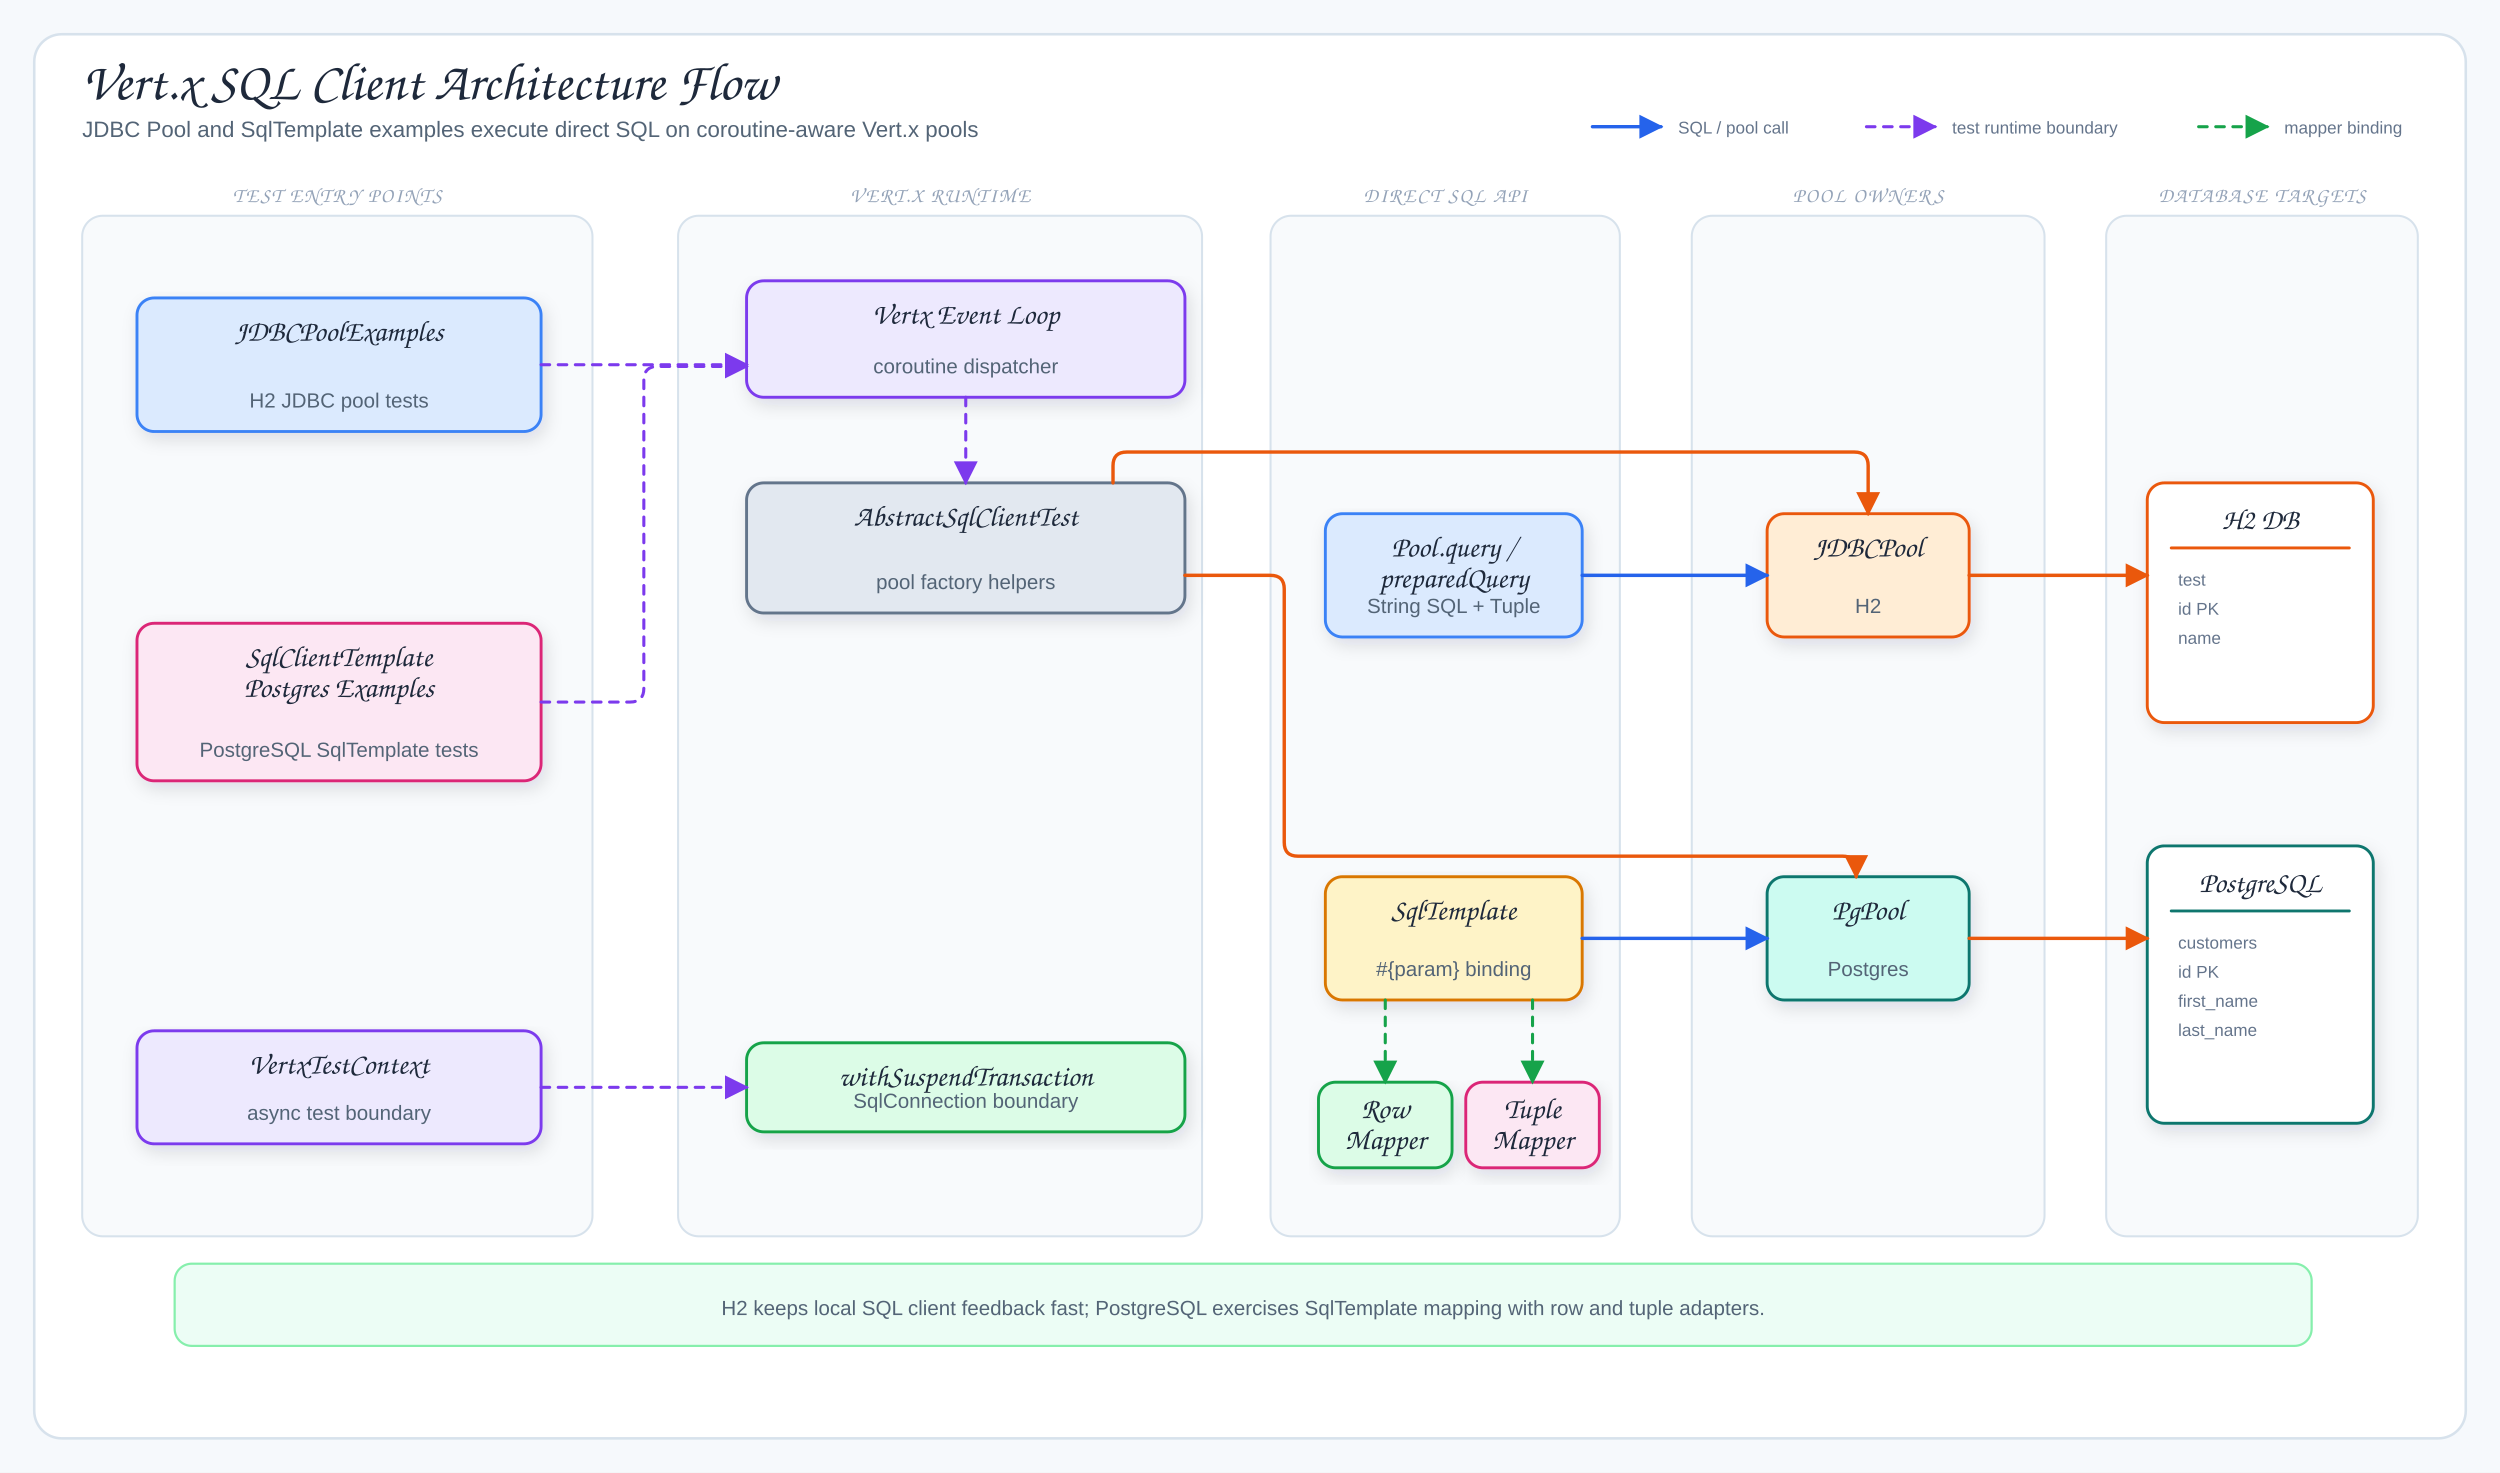
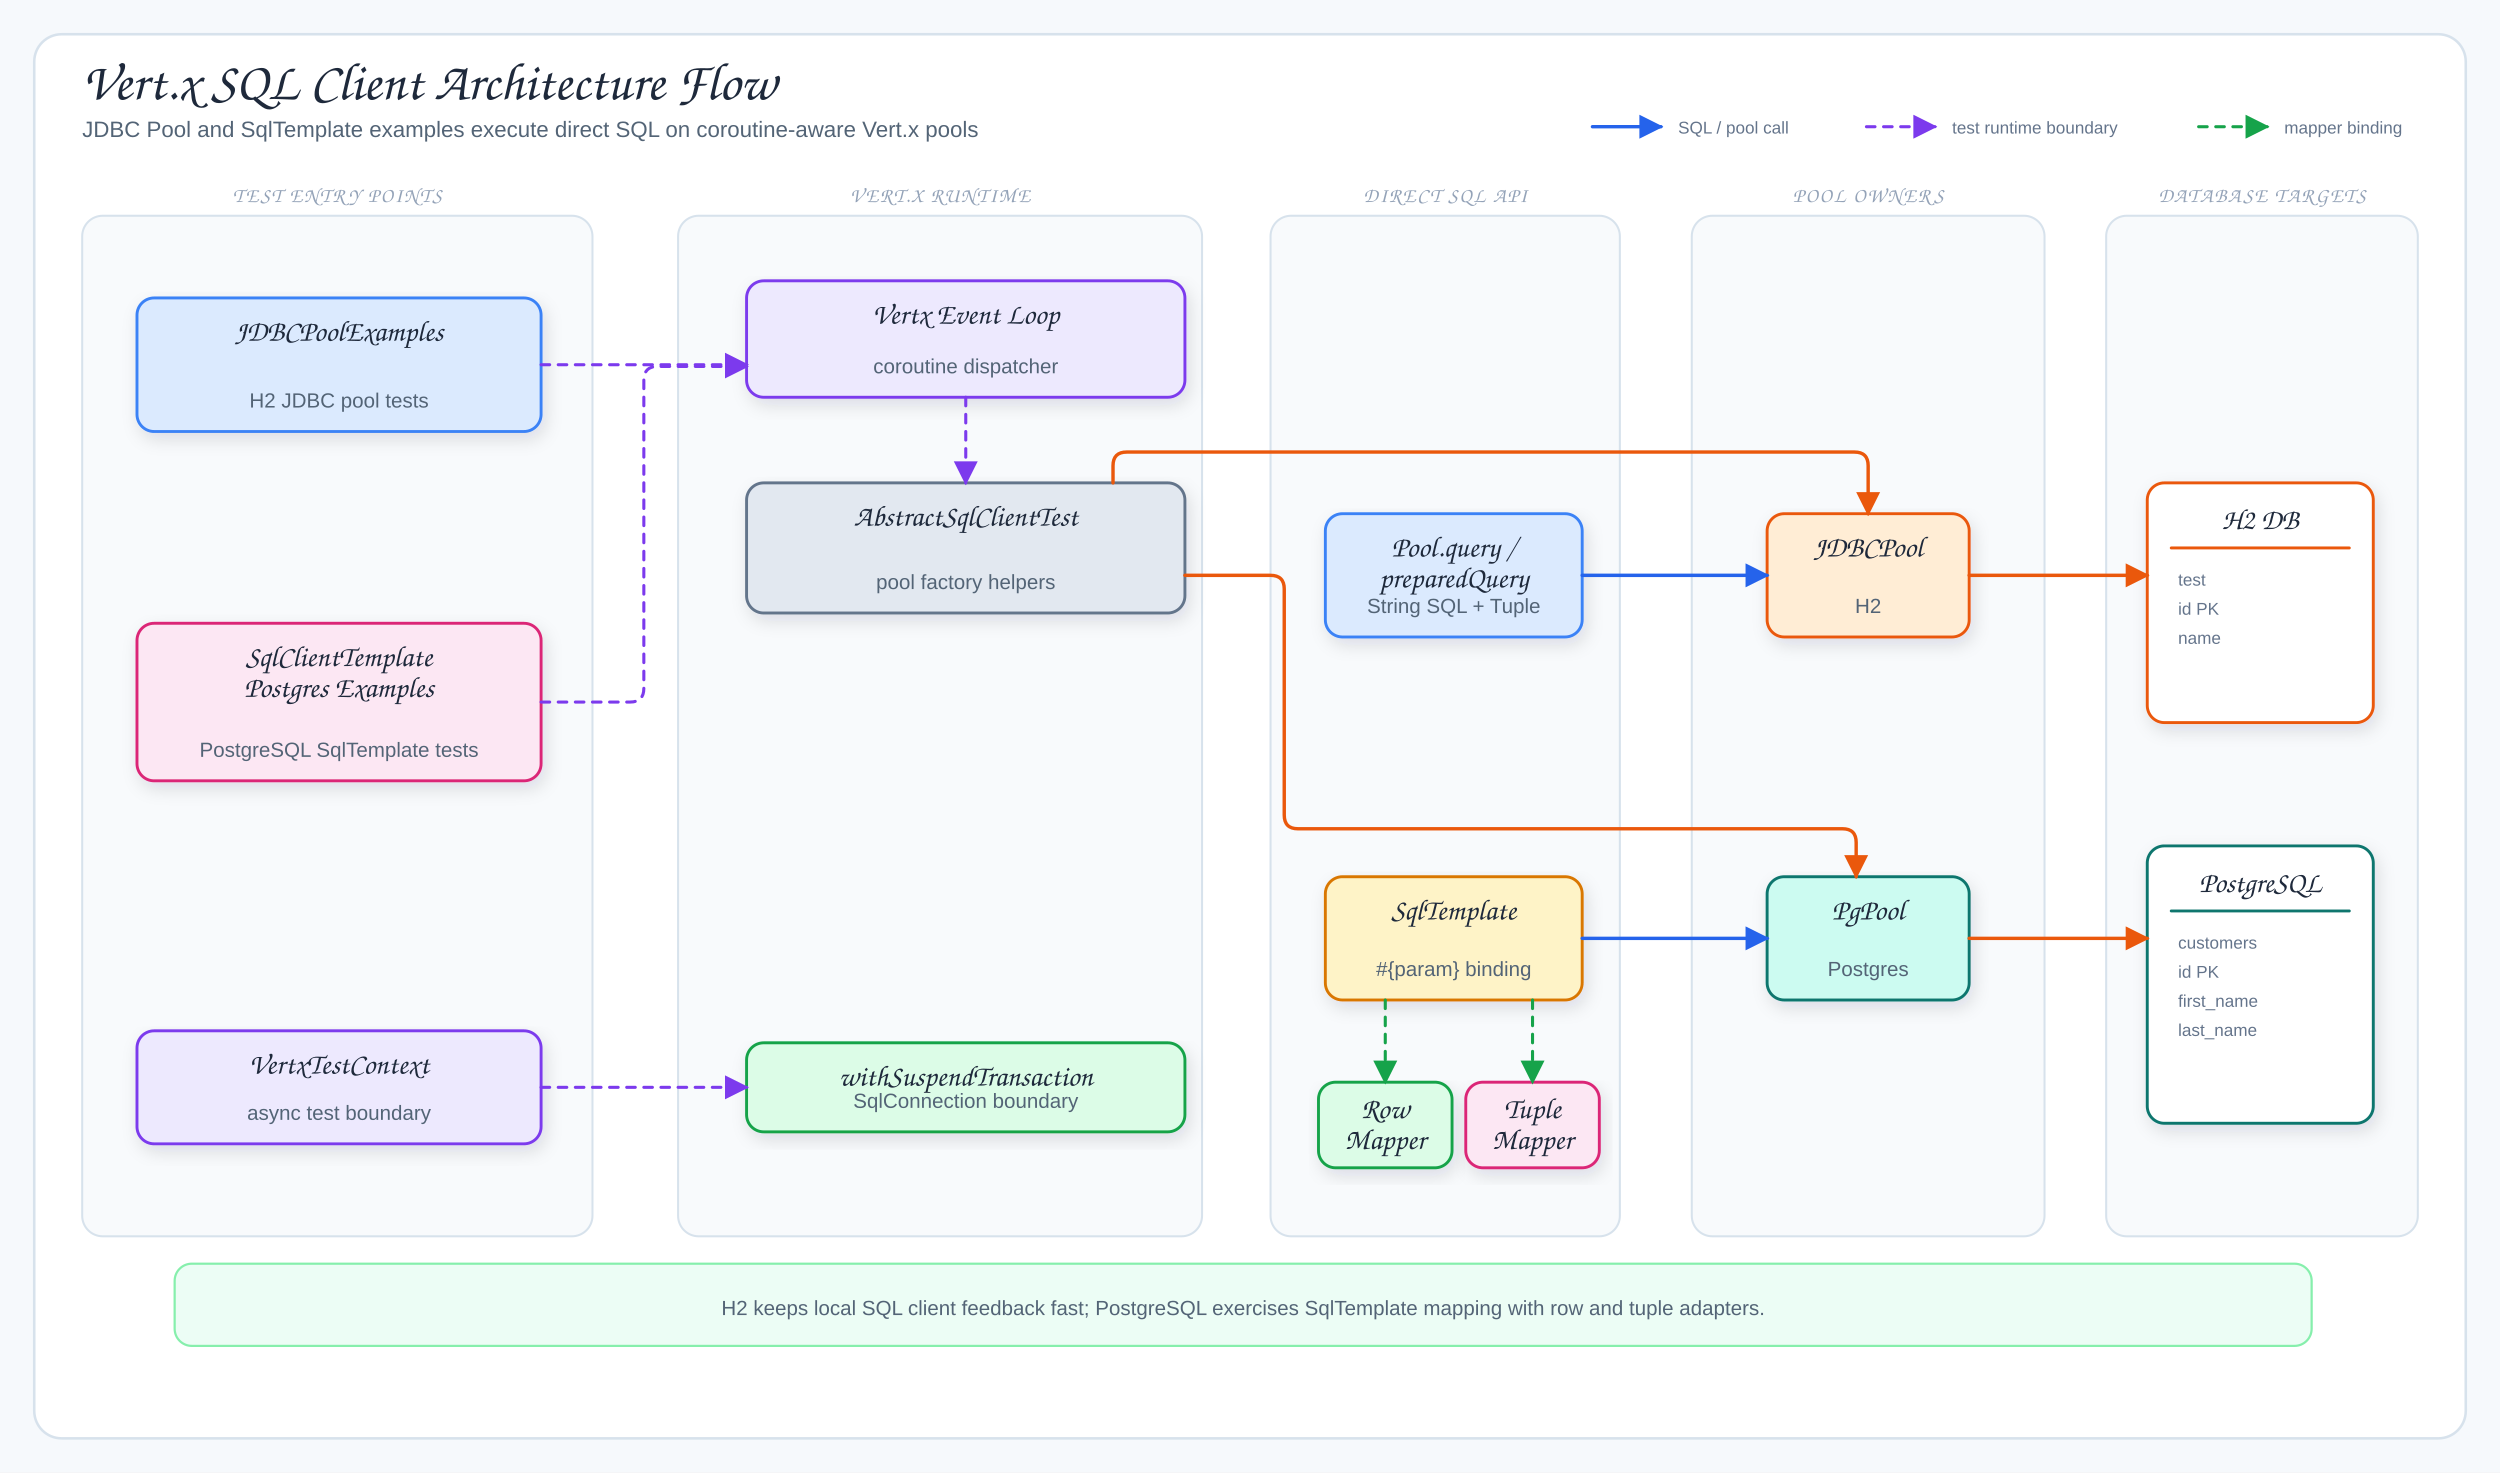
<svg xmlns="http://www.w3.org/2000/svg" viewBox="0 0 1460 860" width="1460" height="860" role="img" aria-label="Vert.x SQL Client Architecture Flow">
  <defs>
    <filter id="shadow" x="-10%" y="-10%" width="120%" height="130%">
      <feDropShadow dx="2" dy="4" stdDeviation="5" flood-color="#1f2937" flood-opacity="0.12" />
    </filter>
    <marker id="arrow" markerUnits="userSpaceOnUse" markerWidth="14" markerHeight="14" viewBox="0 0 10 10" refX="9" refY="5" orient="auto">
      <path stroke-dasharray="none" style="stroke-dasharray:none!important" d="M 0 0 L 10 5 L 0 10 Z" fill="#64748b" stroke="#64748b" stroke-width="0" />
    </marker>
    <marker id="arrowBlue" markerUnits="userSpaceOnUse" markerWidth="14" markerHeight="14" viewBox="0 0 10 10" refX="9" refY="5" orient="auto">
      <path stroke-dasharray="none" style="stroke-dasharray:none!important" d="M 0 0 L 10 5 L 0 10 Z" fill="#2563eb" stroke="#2563eb" stroke-width="0" />
    </marker>
    <marker id="arrowGreen" markerUnits="userSpaceOnUse" markerWidth="14" markerHeight="14" viewBox="0 0 10 10" refX="9" refY="5" orient="auto">
      <path stroke-dasharray="none" style="stroke-dasharray:none!important" d="M 0 0 L 10 5 L 0 10 Z" fill="#16a34a" stroke="#16a34a" stroke-width="0" />
    </marker>
    <marker id="arrowOrange" markerUnits="userSpaceOnUse" markerWidth="14" markerHeight="14" viewBox="0 0 10 10" refX="9" refY="5" orient="auto">
      <path stroke-dasharray="none" style="stroke-dasharray:none!important" d="M 0 0 L 10 5 L 0 10 Z" fill="#ea580c" stroke="#ea580c" stroke-width="0" />
    </marker>
    <marker id="arrowPurple" markerUnits="userSpaceOnUse" markerWidth="14" markerHeight="14" viewBox="0 0 10 10" refX="9" refY="5" orient="auto">
      <path stroke-dasharray="none" style="stroke-dasharray:none!important" d="M 0 0 L 10 5 L 0 10 Z" fill="#7c3aed" stroke="#7c3aed" stroke-width="0" />
    </marker>
    <marker id="arrowTeal" markerUnits="userSpaceOnUse" markerWidth="14" markerHeight="14" viewBox="0 0 10 10" refX="9" refY="5" orient="auto">
      <path stroke-dasharray="none" style="stroke-dasharray:none!important" d="M 0 0 L 10 5 L 0 10 Z" fill="#0f766e" stroke="#0f766e" stroke-width="0" />
    </marker>
    <style>
.canvas{fill:#f6f9fc}.frame{fill:#fff;stroke:#d7e2ec;stroke-width:1.5}
.title{font-family:"Architects Daughter","Comic Sans MS",cursive;font-size:31px;fill:#1e293b}
.subtitle,.detail{font-family:"Comic Mono","Comic Sans MS","Comic Sans","Comic Neue",Arial,sans-serif;fill:#536476}
.subtitle{font-size:13px}.detail{font-size:12px}.tiny{font-family:"Comic Mono","Comic Sans MS","Comic Sans","Comic Neue",Arial,sans-serif;font-size:10px;fill:#64748b}
.label{font-family:"Architects Daughter","Comic Sans MS",cursive;font-size:17px;fill:#1e293b}
.panelTitle{font-family:"Architects Daughter","Comic Sans MS",cursive;font-size:12px;letter-spacing:.08em;fill:#94a3b8}
.card{stroke-width:1.7;filter:url(#shadow)}.panel{fill:#f8fafc;stroke:#d7e2ec;stroke-width:1.2}
.arrow{fill:none;stroke:#64748b;stroke-width:2;stroke-linecap:round;stroke-linejoin:round;marker-end:url(#arrow)}
.queryUse{fill:none;stroke:#2563eb;stroke-width:2;stroke-linecap:round;stroke-linejoin:round;marker-end:url(#arrowBlue)}
.mapUse{fill:none;stroke:#16a34a;stroke-width:1.8;stroke-dasharray:5 5;stroke-linecap:round;stroke-linejoin:round;marker-end:url(#arrowGreen)}
.runtimeUse{fill:none;stroke:#7c3aed;stroke-width:1.8;stroke-dasharray:5 5;stroke-linecap:round;stroke-linejoin:round;marker-end:url(#arrowPurple)}
.dbUse{fill:none;stroke:#ea580c;stroke-width:2;stroke-linecap:round;stroke-linejoin:round;marker-end:url(#arrowOrange)}
.fkArrow{fill:none;stroke:#0f766e;stroke-width:2;stroke-linecap:round;stroke-linejoin:round;marker-end:url(#arrowTeal)}
.assoc{fill:none;stroke:#0f766e;stroke-width:1.9;stroke-linecap:round;stroke-linejoin:round}
.inherit{fill:none;stroke:#475569;stroke-width:2.1;stroke-linecap:round;stroke-linejoin:round}
.inheritHead{fill:#fff;stroke:#475569;stroke-width:1.4;stroke-dasharray:none;style:stroke-dasharray:none!important;stroke-linejoin:round}
</style>
  </defs>
  <rect width="1460" height="860" class="canvas" />
  <rect x="20" y="20" width="1420" height="820" rx="16" class="frame" />
  <text x="48" y="58" class="title">Vert.x SQL Client Architecture Flow</text>
  <text x="48" y="80" class="subtitle">JDBC Pool and SqlTemplate examples execute direct SQL on coroutine-aware Vert.x pools</text>
  <path d="M930,74 L970,74" class="queryUse" />
  <text x="980" y="78" class="tiny">SQL / pool call</text>
  <path d="M1090,74 L1130,74" class="runtimeUse" />
  <text x="1140" y="78" class="tiny">test runtime boundary</text>
  <path d="M1284,74 L1324,74" class="mapUse" />
  <text x="1334" y="78" class="tiny">mapper binding</text>
  <rect x="48" y="126" width="298" height="596" rx="12" class="panel" />
  <text x="197" y="118" class="panelTitle" text-anchor="middle">TEST ENTRY POINTS</text>
  <rect x="80" y="174" width="236" height="78" rx="10" fill="#dbeafe" stroke="#3b82f6" class="card" />
  <text x="198" y="199" class="label" text-anchor="middle">JDBCPoolExamples</text>
  <text x="198" y="238" class="detail" text-anchor="middle">H2 JDBC pool tests</text>
  <rect x="80" y="364" width="236" height="92" rx="10" fill="#fce7f3" stroke="#db2777" class="card" />
  <text x="198" y="389" class="label" text-anchor="middle">SqlClientTemplate</text>
  <text x="198" y="407" class="label" text-anchor="middle">Postgres Examples</text>
  <text x="198" y="442" class="detail" text-anchor="middle">PostgreSQL SqlTemplate tests</text>
  <rect x="80" y="602" width="236" height="66" rx="10" fill="#ede9fe" stroke="#7c3aed" class="card" />
  <text x="198" y="627" class="label" text-anchor="middle">VertxTestContext</text>
  <text x="198" y="654" class="detail" text-anchor="middle">async test boundary</text>
  <rect x="396" y="126" width="306" height="596" rx="12" class="panel" />
  <text x="549" y="118" class="panelTitle" text-anchor="middle">VERT.X RUNTIME</text>
  <rect x="436" y="164" width="256" height="68" rx="10" fill="#ede9fe" stroke="#7c3aed" class="card" />
  <text x="564" y="189" class="label" text-anchor="middle">Vertx Event Loop</text>
  <text x="564" y="218" class="detail" text-anchor="middle">coroutine dispatcher</text>
  <rect x="436" y="282" width="256" height="76" rx="10" fill="#e2e8f0" stroke="#64748b" class="card" />
  <text x="564" y="307" class="label" text-anchor="middle">AbstractSqlClientTest</text>
  <text x="564" y="344" class="detail" text-anchor="middle">pool factory helpers</text>
  <rect x="436" y="609" width="256" height="52" rx="10" fill="#dcfce7" stroke="#16a34a" class="card" />
  <text x="564" y="634" class="label" text-anchor="middle">withSuspendTransaction</text>
  <text x="564" y="647" class="detail" text-anchor="middle">SqlConnection boundary</text>
  <rect x="742" y="126" width="204" height="596" rx="12" class="panel" />
  <text x="844" y="118" class="panelTitle" text-anchor="middle">DIRECT SQL API</text>
  <rect x="774" y="300" width="150" height="72" rx="10" fill="#dbeafe" stroke="#3b82f6" class="card" />
  <text x="849" y="325" class="label" text-anchor="middle">Pool.query /</text>
  <text x="849" y="343" class="label" text-anchor="middle">preparedQuery</text>
  <text x="849" y="358" class="detail" text-anchor="middle">String SQL + Tuple</text>
  <rect x="774" y="512" width="150" height="72" rx="10" fill="#fef3c7" stroke="#d97706" class="card" />
  <text x="849" y="537" class="label" text-anchor="middle">SqlTemplate</text>
  <text x="849" y="570" class="detail" text-anchor="middle">#{param} binding</text>
  <rect x="770" y="632" width="78" height="50" rx="10" fill="#dcfce7" stroke="#16a34a" class="card" />
  <text x="809" y="653" class="label" text-anchor="middle">Row</text>
  <text x="809" y="671" class="label" text-anchor="middle">Mapper</text>
  <rect x="856" y="632" width="78" height="50" rx="10" fill="#fce7f3" stroke="#db2777" class="card" />
  <text x="895" y="653" class="label" text-anchor="middle">Tuple</text>
  <text x="895" y="671" class="label" text-anchor="middle">Mapper</text>
  <rect x="988" y="126" width="206" height="596" rx="12" class="panel" />
  <text x="1091" y="118" class="panelTitle" text-anchor="middle">POOL OWNERS</text>
  <rect x="1032" y="300" width="118" height="72" rx="10" fill="#ffedd5" stroke="#ea580c" class="card" />
  <text x="1091" y="325" class="label" text-anchor="middle">JDBCPool</text>
  <text x="1091" y="358" class="detail" text-anchor="middle">H2</text>
  <rect x="1032" y="512" width="118" height="72" rx="10" fill="#ccfbf1" stroke="#0f766e" class="card" />
  <text x="1091" y="537" class="label" text-anchor="middle">PgPool</text>
  <text x="1091" y="570" class="detail" text-anchor="middle">Postgres</text>
  <rect x="1230" y="126" width="182" height="596" rx="12" class="panel" />
  <text x="1321" y="118" class="panelTitle" text-anchor="middle">DATABASE TARGETS</text>
  <rect x="1254" y="282" width="132" height="140" rx="10" fill="#fff" stroke="#ea580c" stroke-width="1.7" class="card" />
  <line x1="1268" y1="320" x2="1372" y2="320" stroke="#ea580c" stroke-width="1.7" stroke-linecap="round" />
  <text x="1320" y="309" class="label" text-anchor="middle">H2 DB</text>
  <text x="1272" y="342" class="tiny">test</text>
  <text x="1272" y="359" class="tiny">id PK</text>
  <text x="1272" y="376" class="tiny">name</text>
  <rect x="1254" y="494" width="132" height="162" rx="10" fill="#fff" stroke="#0f766e" stroke-width="1.7" class="card" />
  <line x1="1268" y1="532" x2="1372" y2="532" stroke="#0f766e" stroke-width="1.7" stroke-linecap="round" />
  <text x="1320" y="521" class="label" text-anchor="middle">PostgreSQL</text>
  <text x="1272" y="554" class="tiny">customers</text>
  <text x="1272" y="571" class="tiny">id PK</text>
  <text x="1272" y="588" class="tiny">first_name</text>
  <text x="1272" y="605" class="tiny">last_name</text>
  <path d="M316,213 L436,213" class="runtimeUse edge" />
  <path d="M316,410 L368,410 Q376,410 376,402 L376,222 Q376,214 384,214 L436,214" class="runtimeUse edge" />
  <path d="M316,635 L436,635" class="runtimeUse edge" />
  <path d="M564,232 L564,282" class="runtimeUse edge" />
  <path d="M650,282 L650,272 Q650,264 658,264 L1083,264 Q1091,264 1091,272 L1091,300" class="dbUse edge" />
-   <path d="M692,336 L742,336 Q750,336 750,344 L750,492 Q750,500 758,500 L1076,500 Q1084,500 1084,508 L1084,512" class="dbUse edge" />
+   <path d="M692,336 L742,336 Q750,336 750,344 L750,476 Q750,484 758,484 L1076,484 Q1084,484 1084,492 L1084,512" class="dbUse edge" />
  <path d="M924,336 L1032,336" class="queryUse edge" />
  <path d="M924,548 L1032,548" class="queryUse edge" />
  <path d="M1150,336 L1254,336" class="dbUse edge" />
  <path d="M1150,548 L1254,548" class="dbUse edge" />
  <path d="M809,584 L809,632" class="mapUse edge" />
  <path d="M895,584 L895,632" class="mapUse edge" />
  <rect x="102" y="738" width="1248" height="48" rx="10" fill="#ecfdf5" stroke="#86efac" stroke-width="1.3" />
  <text x="726" y="768" class="detail" text-anchor="middle">H2 keeps local SQL client feedback fast; PostgreSQL exercises SqlTemplate mapping with row and tuple adapters.</text>
</svg>
